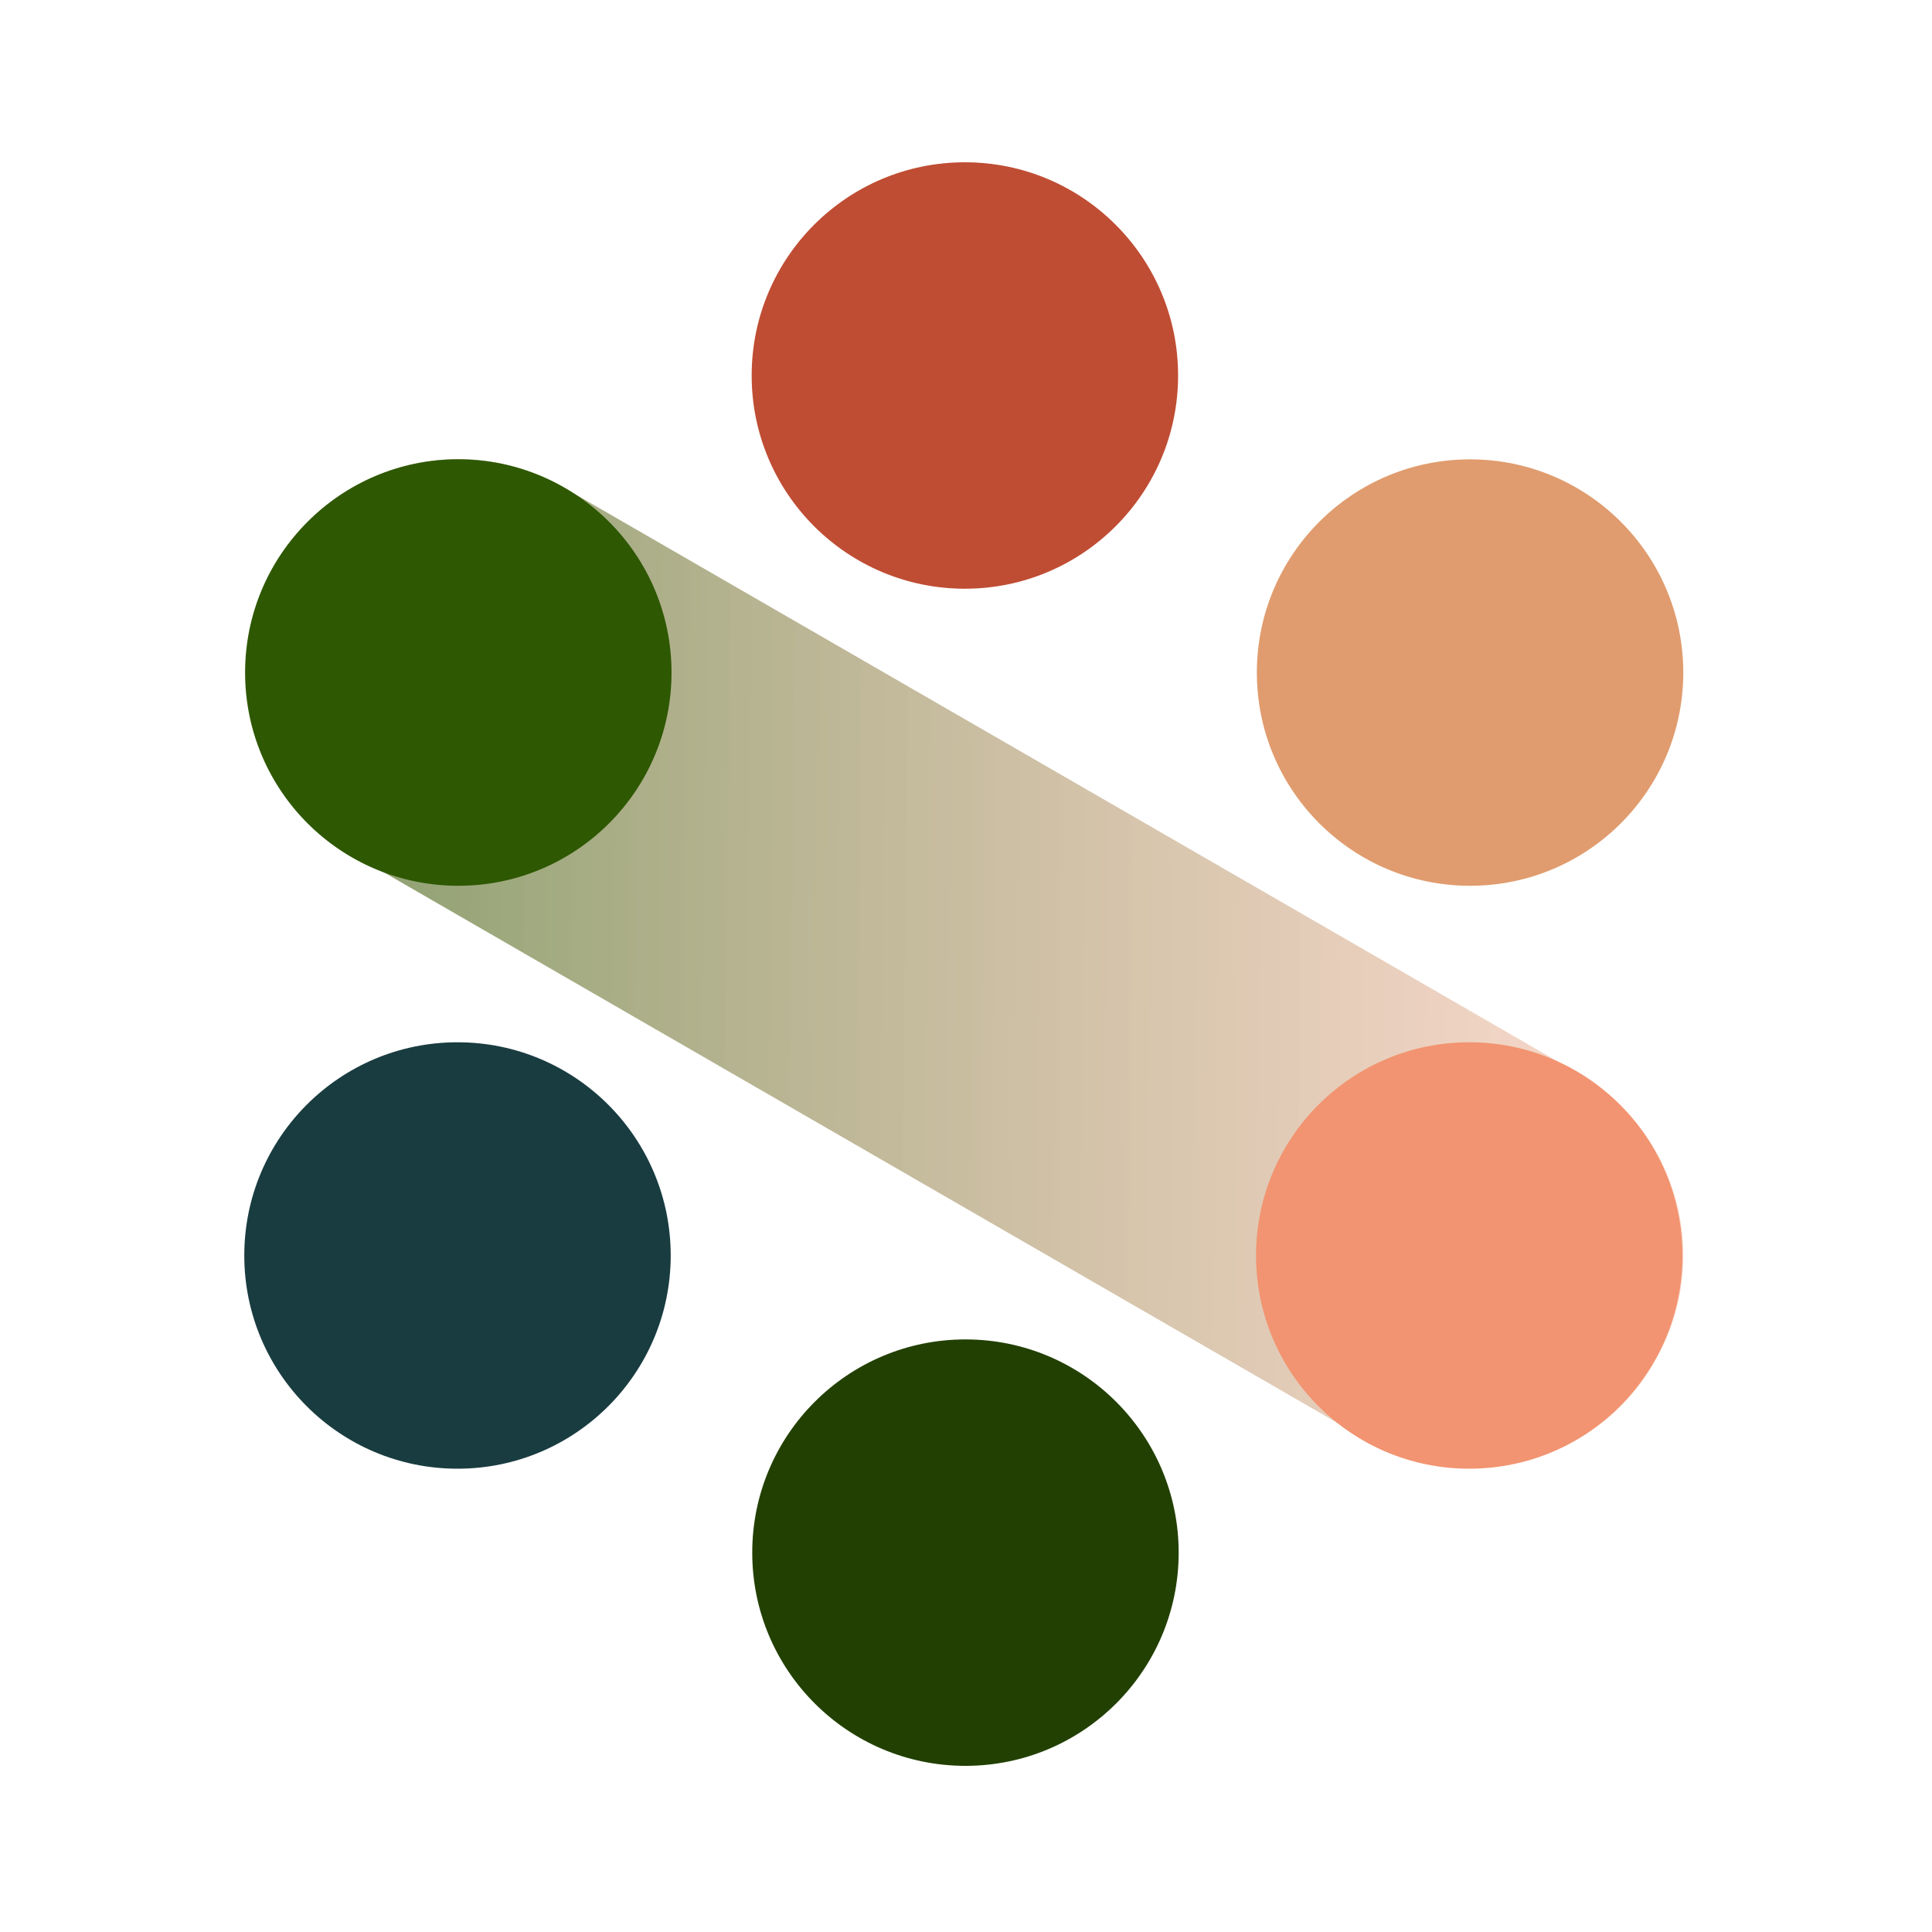
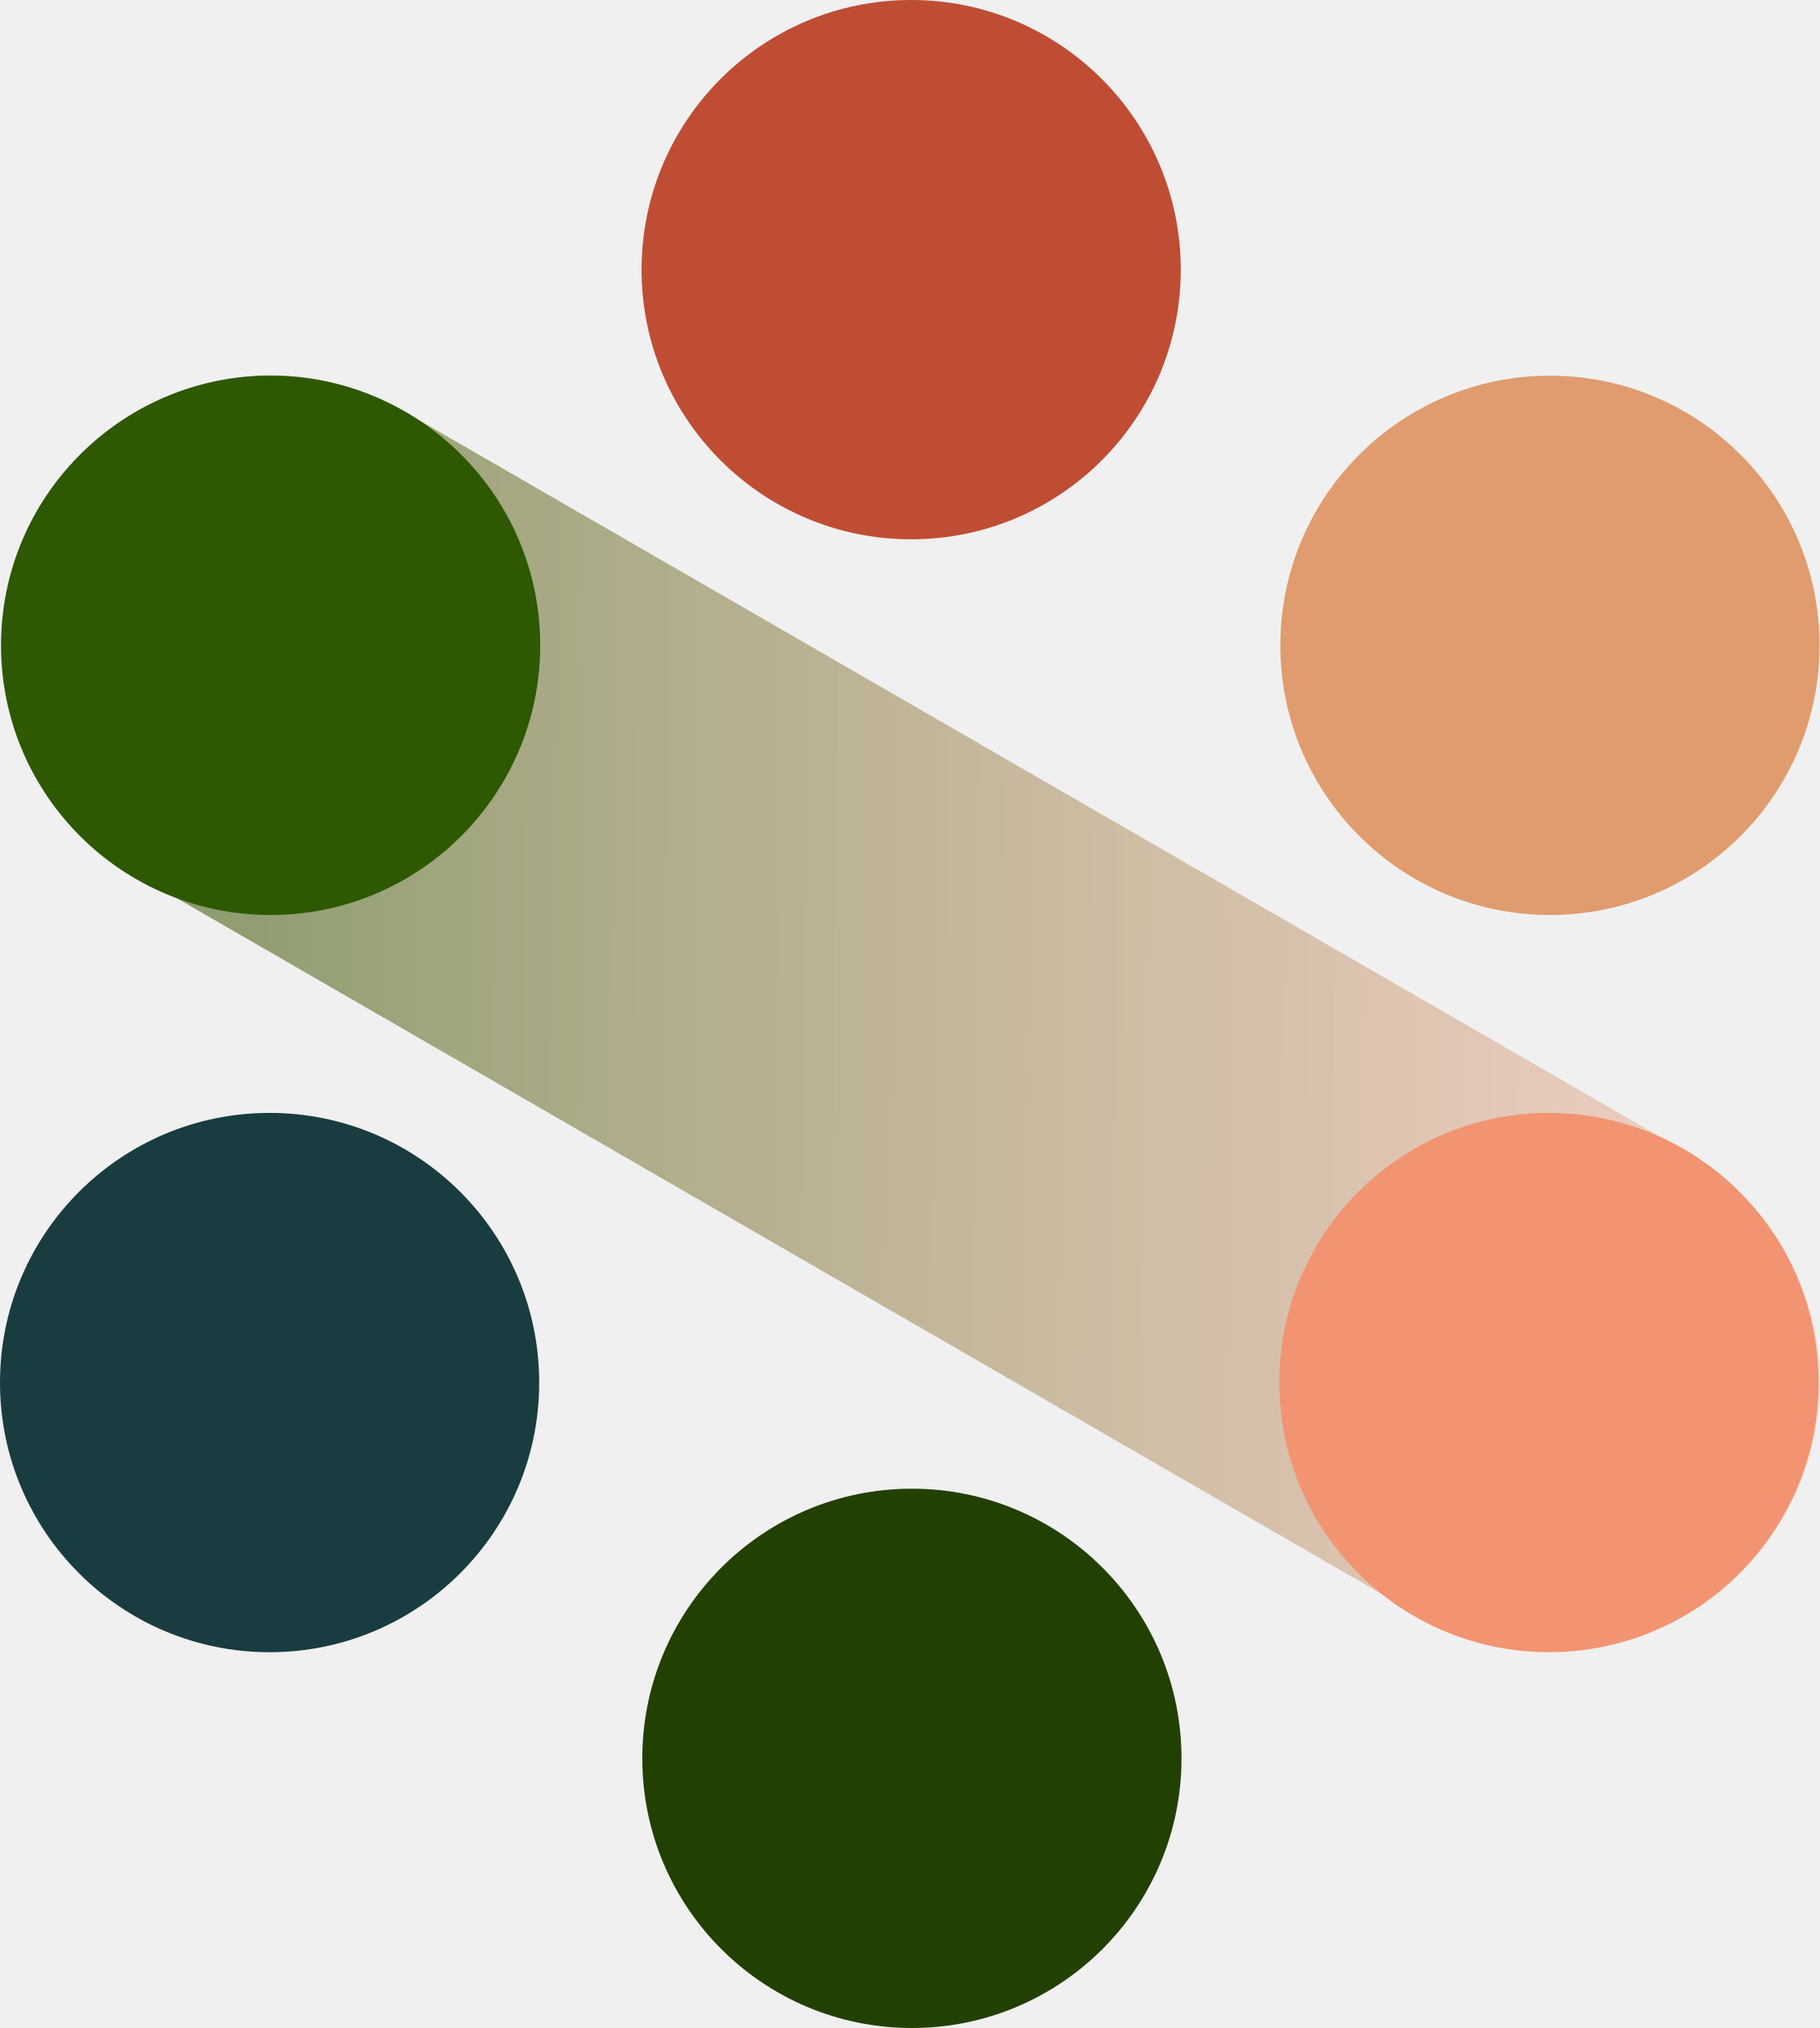
- <svg xmlns="http://www.w3.org/2000/svg" id="Layer_2" data-name="Layer 2" viewBox="0 0 500 500">
+ <svg xmlns="http://www.w3.org/2000/svg" id="Layer_2" data-name="Layer 2" viewBox="0 0 372.43 415">
  <defs>
    <style>
      .cls-1 {
        fill: url(#linear-gradient);
      }

      .cls-2 {
        fill: #f29471;
      }

      .cls-3 {
-         fill: #fff;
+         fill: #bf4d33;
      }

      .cls-4 {
-         fill: #bf4d33;
+         fill: #e09c6e;
      }

      .cls-5 {
-         fill: #e09c6e;
+         fill: #224002;
      }

      .cls-6 {
-         fill: #224002;
+         fill: #193c40;
      }

      .cls-7 {
-         fill: #193c40;
-       }
- 
-       .cls-8 {
        fill: #2e5802;
      }
    </style>
-     <linearGradient id="linear-gradient" x1="62.01" y1="248.55" x2="436.91" y2="250.59" gradientTransform="translate(341.66 -89.14) rotate(59.69) skewX(-.63)" gradientUnits="userSpaceOnUse">
+     <linearGradient id="linear-gradient" x1="-1.22" y1="206.55" x2="373.69" y2="208.6" gradientTransform="translate(273.65 -55.91) rotate(59.69) skewX(-.63)" gradientUnits="userSpaceOnUse">
      <stop offset="0" stop-color="#2e5802" stop-opacity=".6" />
      <stop offset=".67" stop-color="#ae7f4a" stop-opacity=".43" />
      <stop offset="1" stop-color="#f29471" stop-opacity=".34" />
    </linearGradient>
  </defs>
  <g id="Layer_1-2" data-name="Layer 1">
    <g>
-       <rect class="cls-3" width="500" height="500" />
-       <rect class="cls-1" x="194.96" y="43.27" width="109.51" height="412.17" rx="54.44" ry="54.44" transform="translate(-91.09 340.94) rotate(-60)" />
-       <circle class="cls-5" cx="380.45" cy="174.06" r="55.18" />
-       <circle class="cls-6" cx="249.86" cy="401.82" r="55.18" />
-       <circle class="cls-2" cx="380.24" cy="324.92" r="55.18" />
-       <circle class="cls-8" cx="118.61" cy="174.06" r="55.18" />
-       <circle class="cls-7" cx="118.4" cy="324.92" r="55.18" />
-       <circle class="cls-4" cx="249.71" cy="97.18" r="55.18" />
+       <rect class="cls-1" x="131.74" y="1.27" width="109.51" height="412.17" rx="54.44" ry="54.44" transform="translate(-86.33 265.19) rotate(-60)" />
+       <circle class="cls-4" cx="317.23" cy="132.06" r="55.18" />
+       <circle class="cls-5" cx="186.64" cy="359.82" r="55.18" />
+       <circle class="cls-2" cx="317.02" cy="282.92" r="55.18" />
+       <circle class="cls-7" cx="55.39" cy="132.06" r="55.18" />
+       <circle class="cls-6" cx="55.18" cy="282.92" r="55.18" />
+       <circle class="cls-3" cx="186.49" cy="55.18" r="55.18" />
    </g>
  </g>
</svg>
